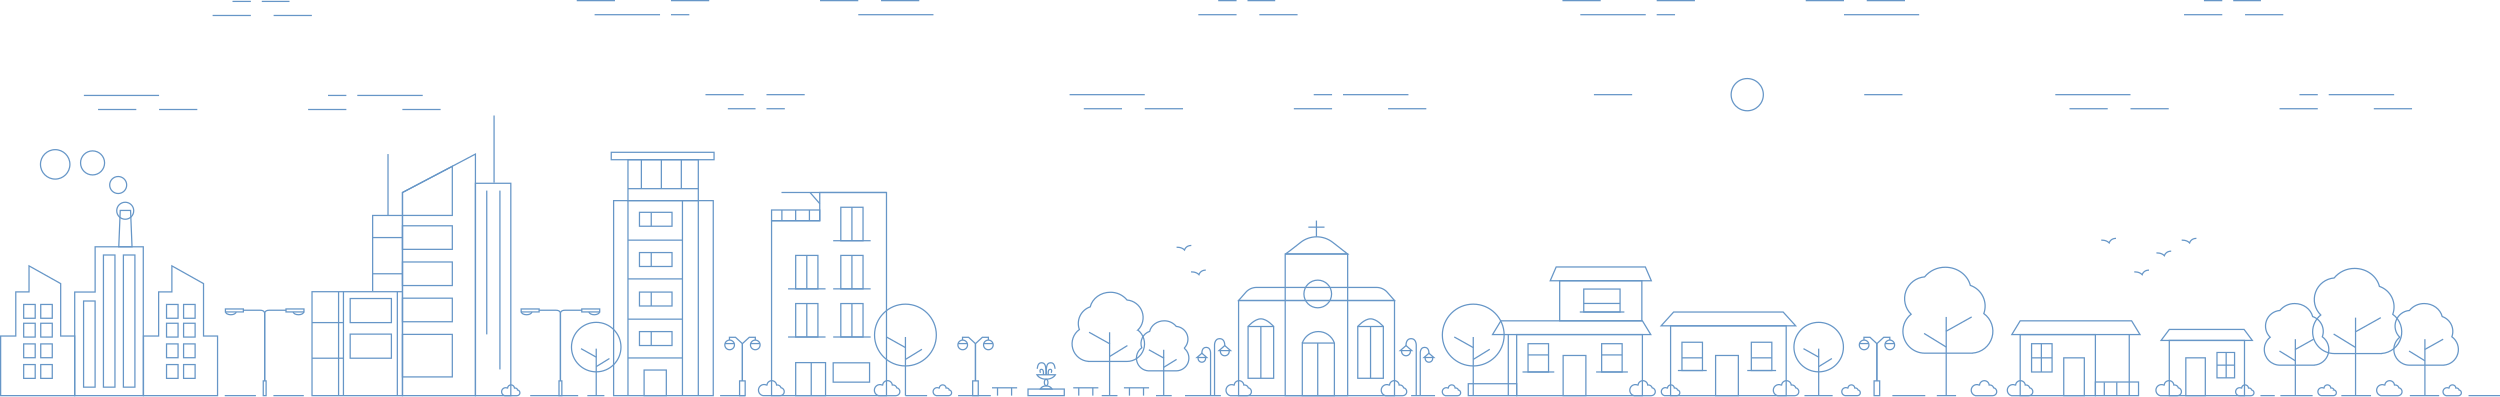
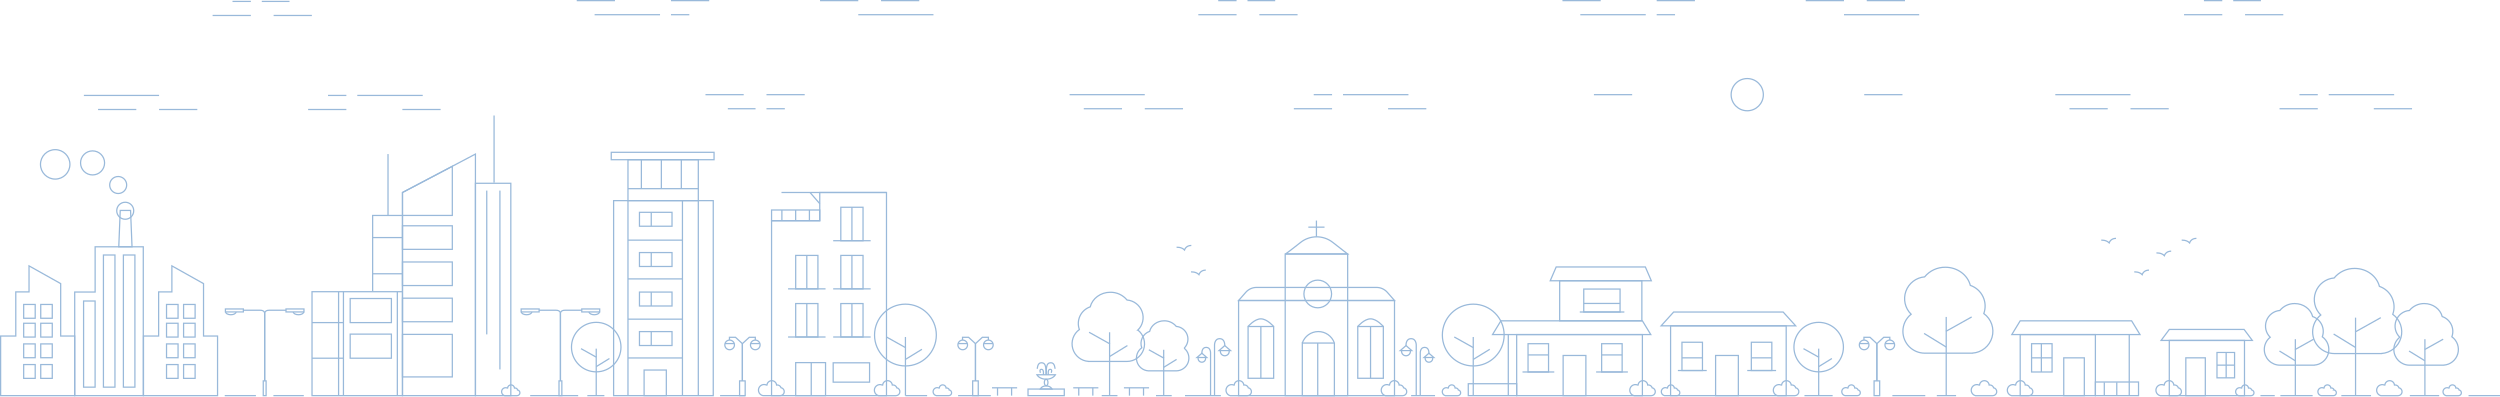
<svg xmlns="http://www.w3.org/2000/svg" viewBox="0 0 3172.07 502.78">
  <defs>
-     <style>.a{fill:none;stroke:#6696c7;stroke-miterlimit:10;stroke-width:1.6px;}</style>
+     <style>.a{fill:none;stroke:#99b9da;stroke-miterlimit:10;stroke-width:1.6px;}</style>
  </defs>
  <line class="a" x1="1184.41" y1="18.65" x2="1089" y2="18.65" />
  <line class="a" x1="1166.4" y1="0.8" x2="1117.88" y2="0.8" />
  <line class="a" x1="1089" y1="0.8" x2="1040.48" y2="0.8" />
  <line class="a" x1="837.48" y1="18.65" x2="754.45" y2="18.65" />
  <line class="a" x1="874.63" y1="18.65" x2="851.35" y2="18.65" />
  <line class="a" x1="899.87" y1="0.8" x2="851.35" y2="0.8" />
  <line class="a" x1="780.29" y1="0.8" x2="731.77" y2="0.8" />
  <line class="a" x1="958.66" y1="137.96" x2="923.5" y2="137.96" />
  <line class="a" x1="995.81" y1="137.96" x2="972.53" y2="137.96" />
  <line class="a" x1="1021.05" y1="120.11" x2="972.53" y2="120.11" />
  <line class="a" x1="943.64" y1="120.11" x2="895.12" y2="120.11" />
  <line class="a" x1="1357.12" y1="120.11" x2="1452.53" y2="120.11" />
  <line class="a" x1="1375.12" y1="137.96" x2="1423.64" y2="137.96" />
  <line class="a" x1="1452.53" y1="137.96" x2="1501.05" y2="137.96" />
  <line class="a" x1="1704.04" y1="120.11" x2="1787.07" y2="120.11" />
  <line class="a" x1="1666.89" y1="120.11" x2="1690.17" y2="120.11" />
  <line class="a" x1="1641.65" y1="137.96" x2="1690.17" y2="137.96" />
  <line class="a" x1="1761.24" y1="137.96" x2="1809.76" y2="137.96" />
  <line class="a" x1="1582.86" y1="0.8" x2="1618.02" y2="0.8" />
  <line class="a" x1="1545.71" y1="0.8" x2="1568.99" y2="0.8" />
  <line class="a" x1="1520.47" y1="18.65" x2="1568.99" y2="18.65" />
  <line class="a" x1="1597.88" y1="18.65" x2="1646.4" y2="18.65" />
  <line class="a" x1="2435.11" y1="18.65" x2="2339.7" y2="18.65" />
  <line class="a" x1="2417.1" y1="0.8" x2="2368.58" y2="0.8" />
  <line class="a" x1="2339.7" y1="0.8" x2="2291.17" y2="0.8" />
  <line class="a" x1="2088.18" y1="18.65" x2="2005.15" y2="18.65" />
  <line class="a" x1="2125.33" y1="18.65" x2="2102.05" y2="18.65" />
  <line class="a" x1="2150.57" y1="0.8" x2="2102.05" y2="0.8" />
  <line class="a" x1="2030.99" y1="0.8" x2="1982.47" y2="0.8" />
  <line class="a" x1="2413.9" y1="120.11" x2="2365.38" y2="120.11" />
  <line class="a" x1="2070.93" y1="120.11" x2="2022.41" y2="120.11" />
  <circle class="a" cx="2216.95" cy="120.11" r="20.43" />
  <line class="a" x1="2607.82" y1="120.11" x2="2703.23" y2="120.11" />
  <line class="a" x1="2625.82" y1="137.96" x2="2674.34" y2="137.96" />
  <line class="a" x1="2703.23" y1="137.96" x2="2751.75" y2="137.96" />
  <line class="a" x1="2954.74" y1="120.11" x2="3037.77" y2="120.11" />
  <line class="a" x1="2917.59" y1="120.11" x2="2940.87" y2="120.11" />
  <line class="a" x1="2892.35" y1="137.96" x2="2940.87" y2="137.96" />
  <line class="a" x1="3011.94" y1="137.96" x2="3060.46" y2="137.96" />
  <line class="a" x1="2833.56" y1="0.8" x2="2868.72" y2="0.8" />
  <line class="a" x1="2796.41" y1="0.8" x2="2819.69" y2="0.8" />
  <line class="a" x1="2771.17" y1="18.65" x2="2819.69" y2="18.65" />
  <line class="a" x1="2848.58" y1="18.65" x2="2897.1" y2="18.65" />
  <line class="a" x1="106.42" y1="121.09" x2="201.83" y2="121.09" />
  <line class="a" x1="124.42" y1="138.94" x2="172.94" y2="138.94" />
  <line class="a" x1="201.83" y1="138.94" x2="250.35" y2="138.94" />
  <line class="a" x1="453.34" y1="121.09" x2="536.37" y2="121.09" />
  <line class="a" x1="416.19" y1="121.09" x2="439.47" y2="121.09" />
  <line class="a" x1="390.95" y1="138.94" x2="439.47" y2="138.94" />
  <line class="a" x1="510.54" y1="138.94" x2="559.06" y2="138.94" />
  <line class="a" x1="332.16" y1="1.79" x2="367.32" y2="1.79" />
  <line class="a" x1="295.01" y1="1.79" x2="318.29" y2="1.79" />
  <line class="a" x1="269.77" y1="19.63" x2="318.29" y2="19.63" />
  <line class="a" x1="347.18" y1="19.63" x2="395.7" y2="19.63" />
  <polygon class="a" points="182.06 426.37 201.28 426.37 201.28 370.4 218.09 370.4 218.09 337.36 258.24 359.86 258.24 426.37 276.04 426.37 276.04 501.98 182.06 501.98 182.06 426.37" />
  <rect class="a" x="211.3" y="386.3" width="14.62" height="17.52" />
  <rect class="a" x="232.94" y="386.3" width="14.62" height="17.52" />
  <rect class="a" x="211.3" y="410.16" width="14.62" height="17.52" />
  <rect class="a" x="232.94" y="410.16" width="14.62" height="17.52" />
  <rect class="a" x="211.3" y="436.36" width="14.62" height="17.52" />
  <rect class="a" x="232.94" y="436.36" width="14.62" height="17.52" />
  <rect class="a" x="211.3" y="462.56" width="14.62" height="17.52" />
  <rect class="a" x="232.94" y="462.56" width="14.62" height="17.52" />
  <polygon class="a" points="0.8 426.37 20.02 426.37 20.02 370.4 36.83 370.4 36.83 337.36 76.99 359.86 76.99 426.37 94.79 426.37 94.79 501.98 0.8 501.98 0.8 426.37" />
  <rect class="a" x="30.04" y="386.3" width="14.62" height="17.52" />
  <rect class="a" x="51.69" y="386.3" width="14.62" height="17.52" />
  <rect class="a" x="30.04" y="410.16" width="14.62" height="17.52" />
  <rect class="a" x="51.69" y="410.16" width="14.62" height="17.52" />
  <rect class="a" x="30.04" y="436.36" width="14.62" height="17.52" />
  <rect class="a" x="51.69" y="436.36" width="14.62" height="17.52" />
  <rect class="a" x="30.04" y="462.56" width="14.62" height="17.52" />
  <rect class="a" x="51.69" y="462.56" width="14.62" height="17.52" />
  <rect class="a" x="131.24" y="323.55" width="14.62" height="167.68" />
  <rect class="a" x="106.05" y="381.93" width="14.62" height="109.3" />
  <rect class="a" x="156.56" y="323.55" width="14.62" height="167.68" />
  <polygon class="a" points="94.79 501.98 94.79 370.54 120.7 370.54 120.7 313.15 181.8 313.15 181.8 501.98 94.79 501.98" />
  <polygon class="a" points="165.66 267.04 152.56 267.04 150.71 313.15 167.51 313.15 165.66 267.04" />
  <line class="a" x1="1148.84" y1="441.04" x2="1148.84" y2="427.57" />
  <polyline class="a" points="1124.76 427.57 1148.85 441.04 1148.85 501.98" />
  <circle class="a" cx="1148.84" cy="425.12" r="39.2" />
  <line class="a" x1="1148.84" y1="456.05" x2="1169.77" y2="443.19" />
  <line class="a" x1="1869.3" y1="441.04" x2="1869.3" y2="427.57" />
  <polyline class="a" points="1845.21 427.57 1869.3 441.04 1869.3 501.98" />
  <circle class="a" cx="1869.3" cy="425.12" r="39.2" />
  <line class="a" x1="1869.3" y1="456.05" x2="1890.23" y2="443.19" />
  <line class="a" x1="2307.59" y1="453.16" x2="2307.59" y2="442.37" />
  <polyline class="a" points="2288.29 442.37 2307.59 453.17 2307.59 501.98" />
  <circle class="a" cx="2307.59" cy="440.41" r="31.4" />
  <line class="a" x1="2307.59" y1="465.19" x2="2324.35" y2="454.88" />
  <line class="a" x1="756.51" y1="453.16" x2="756.51" y2="442.37" />
  <polyline class="a" points="737.21 442.37 756.51 453.17 756.51 501.98" />
  <circle class="a" cx="756.51" cy="440.41" r="31.4" />
  <line class="a" x1="756.51" y1="465.19" x2="773.27" y2="454.88" />
  <line class="a" x1="992.08" y1="266.45" x2="992.08" y2="280.06" />
  <rect class="a" x="1234.15" y="483.28" width="7.09" height="18.71" />
  <polyline class="a" points="1237.69 483.28 1237.69 436.04 1228.92 427.94 1221.29 427.94 1221.29 431.44" />
  <polyline class="a" points="1237.69 483.28 1237.69 436.04 1246.46 427.94 1254.1 427.94 1254.1 431.44" />
  <circle class="a" cx="1254.06" cy="437.64" r="6.11" />
  <line class="a" x1="1248.2" y1="435.93" x2="1259.96" y2="435.93" />
  <circle class="a" cx="1221.52" cy="437.64" r="6.11" />
  <line class="a" x1="1215.66" y1="435.93" x2="1227.42" y2="435.93" />
  <rect class="a" x="2377.89" y="483.28" width="7.09" height="18.71" />
  <polyline class="a" points="2381.43 483.28 2381.43 436.04 2372.67 427.94 2365.03 427.94 2365.03 431.44" />
  <polyline class="a" points="2381.43 483.28 2381.43 436.04 2390.2 427.94 2397.84 427.94 2397.84 431.44" />
  <circle class="a" cx="2397.8" cy="437.64" r="6.11" />
  <line class="a" x1="2391.94" y1="435.93" x2="2403.7" y2="435.93" />
  <circle class="a" cx="2365.26" cy="437.64" r="6.11" />
  <line class="a" x1="2359.4" y1="435.93" x2="2371.16" y2="435.93" />
  <rect class="a" x="938.4" y="483.28" width="7.09" height="18.71" />
  <polyline class="a" points="941.95 483.28 941.95 436.04 933.18 427.94 925.54 427.94 925.54 431.44" />
  <polyline class="a" points="941.95 483.28 941.95 436.04 950.72 427.94 958.36 427.94 958.36 431.44" />
  <circle class="a" cx="958.32" cy="437.64" r="6.11" />
  <line class="a" x1="952.45" y1="435.93" x2="964.22" y2="435.93" />
  <circle class="a" cx="925.78" cy="437.64" r="6.11" />
  <line class="a" x1="919.91" y1="435.93" x2="931.68" y2="435.93" />
  <line class="a" x1="1258.67" y1="492.06" x2="1290.57" y2="492.06" />
  <line class="a" x1="1283.54" y1="492.06" x2="1283.54" y2="501.98" />
  <line class="a" x1="1265.69" y1="492.06" x2="1265.69" y2="501.98" />
  <line class="a" x1="1361.73" y1="492.06" x2="1393.63" y2="492.06" />
  <line class="a" x1="1386.6" y1="492.06" x2="1386.6" y2="501.98" />
  <line class="a" x1="1368.75" y1="492.06" x2="1368.75" y2="501.98" />
  <line class="a" x1="1426.06" y1="492.06" x2="1457.96" y2="492.06" />
  <line class="a" x1="1450.94" y1="492.06" x2="1450.94" y2="501.98" />
  <line class="a" x1="1433.09" y1="492.06" x2="1433.09" y2="501.98" />
  <path class="a" d="M1204.55,494.74a3.68,3.68,0,0,0-3.47-2.48,3.8,3.8,0,0,0-.58.06,4.42,4.42,0,0,0-8.8,0c-.15,0-.29,0-.44,0A5.14,5.14,0,1,0,1188,502h15.75a3.66,3.66,0,0,0,.79-7.24Z" />
  <path class="a" d="M1850.43,494.74a3.68,3.68,0,0,0-3.47-2.48,3.8,3.8,0,0,0-.58.06,4.42,4.42,0,0,0-8.8,0c-.15,0-.29,0-.44,0a5.14,5.14,0,1,0-3.25,9.72h15.75a3.66,3.66,0,0,0,.79-7.24Z" />
  <path class="a" d="M2357.52,494.74a3.68,3.68,0,0,0-3.47-2.48,3.8,3.8,0,0,0-.58.06,4.42,4.42,0,0,0-8.8,0c-.15,0-.29,0-.44,0A5.14,5.14,0,1,0,2341,502h15.75a3.66,3.66,0,0,0,.79-7.24Z" />
  <line class="a" x1="1407.88" y1="436.14" x2="1407.88" y2="421.58" />
  <polyline class="a" points="1381.85 421.58 1407.88 436.14 1407.88 501.98" />
  <line class="a" x1="1407.88" y1="452.35" x2="1430.49" y2="438.45" />
  <path class="a" d="M1443.76,418.82A22.34,22.34,0,0,0,1430,380.65a27,27,0,0,0-21.16-9.82c-12.43,0-22.83,7.9-25.54,18.51a22.34,22.34,0,0,0-13.76,28.79,22.35,22.35,0,0,0,11.65,40.43l0,.05h48.66a22.35,22.35,0,0,0,14-39.79Z" />
  <line class="a" x1="1476.52" y1="454.32" x2="1476.52" y2="443.79" />
  <polyline class="a" points="1457.68 443.79 1476.52 454.32 1476.52 501.98" />
  <line class="a" x1="1476.52" y1="466.06" x2="1492.88" y2="456" />
  <path class="a" d="M1502.49,441.79a16.18,16.18,0,0,0-10-27.63,19.58,19.58,0,0,0-15.33-7.11c-9,0-16.52,5.72-18.48,13.4a16.16,16.16,0,0,0-10,20.84,16.17,16.17,0,0,0,8.43,29.26v0h35.22a16.18,16.18,0,0,0,10.12-28.8Z" />
  <path class="a" d="M2128.54,494.74a3.67,3.67,0,0,0-3.46-2.48,3.56,3.56,0,0,0-.58.06,4.43,4.43,0,0,0-8.81,0c-.14,0-.29,0-.44,0A5.14,5.14,0,1,0,2112,502h15.75a3.66,3.66,0,0,0,.79-7.24Z" />
  <polygon class="a" points="2123.53 395.94 2262.53 395.94 2278.38 413.41 2107.68 413.41 2123.53 395.94" />
  <rect class="a" x="2119.69" y="413.41" width="146.68" height="88.58" />
  <rect class="a" x="2134.12" y="434.25" width="26.01" height="35.89" />
  <line class="a" x1="2128.95" y1="470.13" x2="2165.55" y2="470.13" />
  <line class="a" x1="2134.12" y1="454.04" x2="2160.13" y2="454.04" />
  <rect class="a" x="2222.13" y="434.25" width="26.01" height="35.89" />
  <line class="a" x1="2216.95" y1="470.13" x2="2253.55" y2="470.13" />
  <line class="a" x1="2222.13" y1="454.04" x2="2248.14" y2="454.04" />
  <rect class="a" x="2176.8" y="451.04" width="28.86" height="50.94" />
  <path class="a" d="M2278.42,491.9a5.1,5.1,0,0,0-4.82-3.44,5.54,5.54,0,0,0-.81.07,6.16,6.16,0,0,0-12.25,0c-.2,0-.4,0-.6,0a7.15,7.15,0,1,0-4.53,13.52h21.92a5.1,5.1,0,0,0,1.09-10.08Z" />
  <path class="a" d="M2529.54,491.9a5.1,5.1,0,0,0-4.82-3.44,5.29,5.29,0,0,0-.8.07,6.16,6.16,0,0,0-12.25,0,6,6,0,0,0-.61,0,7.15,7.15,0,1,0-4.53,13.52h21.92a5.1,5.1,0,0,0,1.09-10.08Z" />
  <path class="a" d="M1334.91,493.64h-15.05s1.91-4,7.52-4S1334.91,493.64,1334.91,493.64Z" />
  <path class="a" d="M1315.65,475.51h23.47s-3,5.64-11.74,5.64S1315.65,475.51,1315.65,475.51Z" />
  <ellipse class="a" cx="1327.38" cy="485.3" rx="2.3" ry="4.17" />
  <path class="a" d="M1338.64,467.94s-.15-7.65-5.05-7.65-6.21,2.89-6.21,15.22" />
  <path class="a" d="M1316.13,467.94s.15-7.65,5-7.65,6.2,2.89,6.2,15.22" />
  <path class="a" d="M1323.82,475.51s1.12-6.91-2.3-6.91-1.34,4.39-1.34,4.39" />
  <path class="a" d="M1330.14,475.51s-1.11-6.91,2.3-6.91,1.34,4.39,1.34,4.39" />
  <rect class="a" x="1304.38" y="493.64" width="46.01" height="8.35" />
  <rect class="a" x="334.03" y="483.28" width="3.61" height="18.71" />
  <path class="a" d="M335.79,483.28V398.41s.9-4.78-5.75-4.78H308.78" />
  <path class="a" d="M286.38,395.79c0,2,2.94,3.57,6.55,3.57s6.55-1.6,6.55-3.57" />
  <rect class="a" x="285.99" y="392.02" width="22.78" height="3.77" transform="translate(594.77 787.81) rotate(180)" />
  <path class="a" d="M335.88,483.28V398.41s-.9-4.78,5.74-4.78h21.27" />
  <path class="a" d="M385.28,395.79c0,2-2.93,3.57-6.55,3.57s-6.55-1.6-6.55-3.57" />
  <rect class="a" x="362.89" y="392.02" width="22.78" height="3.77" />
  <rect class="a" x="709.28" y="483.28" width="3.61" height="18.71" />
  <path class="a" d="M711.05,483.28V398.41s.9-4.78-5.75-4.78H684" />
  <path class="a" d="M661.64,395.79c0,2,2.93,3.57,6.55,3.57s6.55-1.6,6.55-3.57" />
  <rect class="a" x="661.25" y="392.02" width="22.78" height="3.77" transform="translate(1345.29 787.81) rotate(180)" />
  <path class="a" d="M711.13,483.28V398.41s-.9-4.78,5.75-4.78h21.27" />
  <path class="a" d="M760.54,395.79c0,2-2.93,3.57-6.55,3.57s-6.55-1.6-6.55-3.57" />
  <rect class="a" x="738.15" y="392.02" width="22.78" height="3.77" />
  <path class="a" d="M1583.86,491.9a5.11,5.11,0,0,0-4.82-3.44,5.31,5.31,0,0,0-.81.07,6.16,6.16,0,0,0-12.25,0,6,6,0,0,0-.61,0,7.14,7.14,0,1,0-4.52,13.52h21.91a5.1,5.1,0,0,0,1.1-10.08Z" />
  <path class="a" d="M1780.93,491.9a5.1,5.1,0,0,0-4.82-3.44,5.29,5.29,0,0,0-.8.07,6.16,6.16,0,0,0-12.26,0,5.85,5.85,0,0,0-.6,0,7.15,7.15,0,1,0-4.53,13.52h21.92a5.1,5.1,0,0,0,1.09-10.08Z" />
  <rect class="a" x="1571.55" y="381.3" width="197.83" height="120.69" />
  <rect class="a" x="1630.7" y="322.27" width="79.25" height="179.71" />
  <path class="a" d="M1571.55,381.3l9.09-10.36a18.31,18.31,0,0,1,13.79-6.25h152.08a18.31,18.31,0,0,1,13.79,6.25l9.09,10.36Z" />
  <path class="a" d="M1630.7,322.27c.84,0,10.08-7.18,19.43-14.61a33,33,0,0,1,40.8-.21l19,14.82Z" />
  <line class="a" x1="1660.05" y1="288.22" x2="1680.59" y2="288.22" />
  <line class="a" x1="1670.32" y1="300.39" x2="1670.32" y2="279.84" />
  <rect class="a" x="1583.6" y="414.28" width="32.44" height="65.69" />
  <line class="a" x1="1599.81" y1="479.97" x2="1599.81" y2="414.28" />
  <path class="a" d="M1583.6,414.28s8.15-9.71,16.21-9.71,16.22,9.71,16.22,9.71" />
  <rect class="a" x="1722.77" y="414.28" width="32.44" height="65.69" />
  <line class="a" x1="1738.99" y1="479.97" x2="1738.99" y2="414.28" />
  <path class="a" d="M1722.77,414.28s8.16-9.71,16.22-9.71,16.22,9.71,16.22,9.71" />
  <circle class="a" cx="1672" cy="372.99" r="17.55" />
  <path class="a" d="M1652.38,435.27A21.51,21.51,0,0,1,1693,435" />
  <rect class="a" x="1652.4" y="435.27" width="40.71" height="66.71" />
  <line class="a" x1="1671.97" y1="435.27" x2="1671.97" y2="501.98" />
  <rect class="a" x="811.37" y="269.39" width="41.3" height="17.66" />
  <rect class="a" x="811.37" y="320.46" width="41.3" height="17.66" />
  <rect class="a" x="811.37" y="370.59" width="41.3" height="17.66" />
  <rect class="a" x="811.37" y="420.74" width="41.3" height="17.66" />
  <line class="a" x1="796.79" y1="304.7" x2="865.91" y2="304.7" />
  <line class="a" x1="796.79" y1="353.88" x2="865.91" y2="353.88" />
  <line class="a" x1="796.79" y1="404.96" x2="865.91" y2="404.96" />
  <line class="a" x1="796.79" y1="454.18" x2="865.91" y2="454.18" />
  <rect class="a" x="817.25" y="469.51" width="28.2" height="32.47" />
  <rect class="a" x="778.57" y="254.58" width="126.42" height="247.4" />
  <line class="a" x1="796.79" y1="254.58" x2="796.79" y2="501.98" />
  <line class="a" x1="865.91" y1="254.58" x2="865.91" y2="501.98" />
  <line class="a" x1="886.03" y1="254.58" x2="886.03" y2="501.98" />
  <rect class="a" x="796.79" y="202.65" width="89.24" height="51.93" />
  <line class="a" x1="796.79" y1="239.39" x2="886.03" y2="239.39" />
  <line class="a" x1="813.79" y1="202.65" x2="813.79" y2="239.39" />
  <line class="a" x1="864.48" y1="202.65" x2="864.48" y2="239.39" />
  <line class="a" x1="839.14" y1="202.65" x2="839.14" y2="239.39" />
  <line class="a" x1="826.32" y1="269.39" x2="826.32" y2="287.05" />
  <line class="a" x1="826.32" y1="320.46" x2="826.32" y2="338.12" />
  <line class="a" x1="826.32" y1="370.59" x2="826.32" y2="388.25" />
  <line class="a" x1="826.32" y1="420.8" x2="826.32" y2="438.46" />
  <rect class="a" x="775.57" y="193.25" width="130.44" height="9.4" />
  <polygon class="a" points="978.98 501.98 978.98 280.1 1040.12 280.1 1040.12 244.23 1124.8 244.23 1124.8 501.98 978.98 501.98" />
  <rect class="a" x="1009.59" y="324.07" width="28.2" height="42.44" />
  <line class="a" x1="999.91" y1="366.51" x2="1047.47" y2="366.51" />
  <rect class="a" x="1066.84" y="324.07" width="28.2" height="42.44" />
  <line class="a" x1="1057.16" y1="366.51" x2="1104.72" y2="366.51" />
  <rect class="a" x="1066.84" y="262.98" width="28.2" height="42.44" />
  <line class="a" x1="1057.16" y1="305.42" x2="1104.72" y2="305.42" />
  <rect class="a" x="1009.59" y="385.16" width="28.2" height="42.44" />
  <line class="a" x1="999.91" y1="427.6" x2="1047.47" y2="427.6" />
  <rect class="a" x="1066.84" y="385.16" width="28.2" height="42.44" />
  <line class="a" x1="1057.16" y1="427.6" x2="1104.72" y2="427.6" />
  <rect class="a" x="1009.59" y="460.1" width="37.88" height="41.88" />
  <line class="a" x1="1029.32" y1="501.98" x2="1029.32" y2="460.1" />
  <rect class="a" x="978.98" y="266.45" width="61.14" height="13.61" />
  <line class="a" x1="1009.55" y1="266.45" x2="1009.55" y2="280.06" />
  <line class="a" x1="1027.01" y1="266.45" x2="1027.01" y2="280.06" />
  <path class="a" d="M1137.82,491.9a5.1,5.1,0,0,0-4.82-3.44,5.29,5.29,0,0,0-.8.07,6.16,6.16,0,0,0-12.26,0,5.85,5.85,0,0,0-.6,0,7.15,7.15,0,1,0-4.53,13.52h21.92a5.1,5.1,0,0,0,1.09-10.08Z" />
  <path class="a" d="M991,491.9a5.1,5.1,0,0,0-4.82-3.44,5.42,5.42,0,0,0-.81.07,6.16,6.16,0,0,0-12.25,0c-.2,0-.4,0-.6,0A7.15,7.15,0,1,0,968,502h21.92A5.1,5.1,0,0,0,991,491.9Z" />
  <line class="a" x1="1023.69" y1="385.16" x2="1023.69" y2="427.6" />
  <line class="a" x1="1023.69" y1="324.07" x2="1023.69" y2="366.51" />
  <line class="a" x1="1080.94" y1="262.98" x2="1080.94" y2="305.42" />
  <line class="a" x1="1080.94" y1="324.5" x2="1080.94" y2="366.94" />
  <line class="a" x1="1080.94" y1="385.16" x2="1080.94" y2="427.6" />
  <line class="a" x1="1124.8" y1="244.23" x2="991.58" y2="244.23" />
  <line class="a" x1="1027.88" y1="244.33" x2="1040.12" y2="258.43" />
  <rect class="a" x="1057.16" y="460.34" width="46.17" height="24.54" />
  <path class="a" d="M2575.33,491.9a5.09,5.09,0,0,0-4.81-3.44,5.31,5.31,0,0,0-.81.07,6.16,6.16,0,0,0-12.25,0,6,6,0,0,0-.61,0,7.15,7.15,0,1,0-4.53,13.52h21.92a5.1,5.1,0,0,0,1.09-10.08Z" />
  <rect class="a" x="2658.69" y="484.7" width="54.74" height="17.28" />
  <rect class="a" x="2563.28" y="424.51" width="95.41" height="77.47" />
  <polygon class="a" points="2563.28 407.05 2704.64 407.05 2715.28 424.51 2552.65 424.51 2563.28 407.05" />
  <rect class="a" x="2577.71" y="436.1" width="26.01" height="35.89" />
  <line class="a" x1="2577.71" y1="454.04" x2="2603.73" y2="454.04" />
  <rect class="a" x="2618.54" y="454.04" width="26.11" height="47.94" />
  <line class="a" x1="2590.15" y1="436.1" x2="2590.15" y2="471.98" />
  <line class="a" x1="2669.99" y1="485.07" x2="2669.99" y2="501.98" />
  <line class="a" x1="2685.82" y1="485.07" x2="2685.82" y2="501.98" />
  <line class="a" x1="2701.65" y1="424.88" x2="2701.65" y2="501.98" />
  <path class="a" d="M2857,494.74a3.55,3.55,0,0,0-4-2.42,4.43,4.43,0,0,0-8.81,0l-.43,0a5.14,5.14,0,1,0-3.26,9.72h15.76a3.66,3.66,0,0,0,.78-7.24Z" />
  <path class="a" d="M2763.89,491.9a5.1,5.1,0,0,0-4.82-3.44,5.29,5.29,0,0,0-.8.07,6.16,6.16,0,0,0-12.26,0,5.85,5.85,0,0,0-.6,0,7.15,7.15,0,1,0-4.53,13.52h21.92a5.1,5.1,0,0,0,1.09-10.08Z" />
  <rect class="a" x="2752.45" y="431.92" width="95.41" height="70.06" transform="translate(5600.32 933.9) rotate(-180)" />
  <polygon class="a" points="2847.38 418.03 2752.46 418.03 2742.06 431.92 2857.79 431.92 2847.38 418.03" />
  <rect class="a" x="2812.98" y="447.22" width="22.31" height="32.17" transform="translate(5648.26 926.61) rotate(-180)" />
  <line class="a" x1="2835.29" y1="463.3" x2="2812.98" y2="463.3" />
  <rect class="a" x="2773.44" y="454.04" width="24.73" height="47.94" transform="translate(5571.6 956.02) rotate(-180)" />
  <line class="a" x1="2824.62" y1="447.22" x2="2824.62" y2="479.39" />
  <path class="a" d="M2736.16,321s6-.7,10.06,3.39c0,0,1.61-5.73,8.63-5.73" />
  <path class="a" d="M2666.11,304.78s6-.71,10.07,3.39c0,0,1.6-5.73,8.63-5.73" />
  <path class="a" d="M2768.17,304.78s6-.71,10.06,3.39c0,0,1.61-5.73,8.63-5.73" />
  <path class="a" d="M2708,345.06s6-.71,10.06,3.39c0,0,1.61-5.73,8.63-5.73" />
  <path class="a" d="M1492.88,313.78s6-.71,10.07,3.39c0,0,1.61-5.73,8.63-5.73" />
  <path class="a" d="M1511.21,345.06s6-.71,10.06,3.39c0,0,1.61-5.73,8.63-5.73" />
  <line class="a" x1="285.16" y1="501.98" x2="324.72" y2="501.98" />
  <line class="a" x1="346.9" y1="501.98" x2="385.46" y2="501.98" />
  <line class="a" x1="672.72" y1="501.98" x2="733.6" y2="501.98" />
  <line class="a" x1="913.66" y1="501.98" x2="945.5" y2="501.98" />
  <line class="a" x1="1148.84" y1="501.98" x2="1176.36" y2="501.98" />
  <line class="a" x1="1215.66" y1="501.98" x2="1257.16" y2="501.98" />
  <line class="a" x1="1466.74" y1="501.98" x2="1486.7" y2="501.98" />
  <line class="a" x1="1397.9" y1="501.98" x2="1417.86" y2="501.98" />
  <path class="a" d="M1554,438.61s.63-8.88-6.44-8.88-6.53,8.88-6.53,8.88V502" />
  <polygon class="a" points="1561.34 444.85 1553.98 438.49 1546.75 444.85 1561.34 444.85" />
  <path class="a" d="M1548.53,444.87a6.12,6.12,0,0,0-.11,1.14,5.63,5.63,0,0,0,11.25,0,5.38,5.38,0,0,0-.12-1.14" />
  <path class="a" d="M1525,448.29s-.54-7.53,5.45-7.53,5.53,7.53,5.53,7.53V502" />
  <polygon class="a" points="1518.76 453.58 1525 448.19 1531.13 453.58 1518.76 453.58" />
  <path class="a" d="M1529.61,453.6a4.34,4.34,0,0,1,.1,1,4.77,4.77,0,1,1-9.53,0,5,5,0,0,1,.09-1" />
  <line class="a" x1="1503.58" y1="501.98" x2="1549.06" y2="501.98" />
  <path class="a" d="M1784,438.61s-.63-8.88,6.44-8.88,6.53,8.88,6.53,8.88V502" />
  <polygon class="a" points="1776.67 444.85 1784.03 438.49 1791.26 444.85 1776.67 444.85" />
  <path class="a" d="M1789.48,444.87a6.12,6.12,0,0,1,.11,1.14,5.63,5.63,0,0,1-11.25,0,5.38,5.38,0,0,1,.12-1.14" />
  <path class="a" d="M1813.05,448.29s.54-7.53-5.45-7.53-5.53,7.53-5.53,7.53V502" />
  <polygon class="a" points="1819.25 453.58 1813.02 448.19 1806.88 453.58 1819.25 453.58" />
  <path class="a" d="M1808.4,453.6a4.34,4.34,0,0,0-.1,1,4.77,4.77,0,1,0,9.53,0,5,5,0,0,0-.09-1" />
  <line class="a" x1="1790.46" y1="501.98" x2="1820.83" y2="501.98" />
  <line class="a" x1="2289.55" y1="501.98" x2="2325.3" y2="501.98" />
  <line class="a" x1="2401.11" y1="501.98" x2="2442.85" y2="501.98" />
  <line class="a" x1="2469.41" y1="420.22" x2="2469.41" y2="402.14" />
  <polyline class="a" points="2501.73 402.14 2469.41 420.22 2469.41 501.98" />
  <line class="a" x1="2469.41" y1="440.35" x2="2441.33" y2="423.09" />
  <path class="a" d="M2414.46,420.37a27.75,27.75,0,0,0,27.75,27.75h60.43l0-.06a27.75,27.75,0,0,0,14.47-50.2A27.77,27.77,0,0,0,2500,362.1c-3.36-13.17-16.27-23-31.7-23a33.6,33.6,0,0,0-26.29,12.2,27.75,27.75,0,0,0-17.14,47.4A27.67,27.67,0,0,0,2414.46,420.37Z" />
  <line class="a" x1="2457.48" y1="501.98" x2="2481.92" y2="501.98" />
  <path class="a" d="M2961.58,494.74a3.68,3.68,0,0,0-3.47-2.48,3.8,3.8,0,0,0-.58.06,4.42,4.42,0,0,0-8.8,0c-.15,0-.29,0-.44,0A5.14,5.14,0,1,0,2945,502h15.75a3.66,3.66,0,0,0,.79-7.24Z" />
  <path class="a" d="M3120.18,494.74a3.67,3.67,0,0,0-3.46-2.48,3.8,3.8,0,0,0-.59.06,4.42,4.42,0,0,0-8.8,0c-.14,0-.29,0-.44,0a5.14,5.14,0,1,0-3.25,9.72h15.75a3.66,3.66,0,0,0,.79-7.24Z" />
  <line class="a" x1="2988.79" y1="420.96" x2="2988.79" y2="403.04" />
  <polyline class="a" points="3020.82 403.04 2988.79 420.96 2988.79 501.98" />
  <line class="a" x1="2988.79" y1="440.91" x2="2960.97" y2="423.81" />
  <path class="a" d="M2934.34,421.1a27.51,27.51,0,0,0,27.5,27.51h59.88l0-.07A27.5,27.5,0,0,0,3036,398.8a27.53,27.53,0,0,0-16.94-35.43c-3.33-13.05-16.13-22.78-31.42-22.78a33.29,33.29,0,0,0-26,12.09,27.5,27.5,0,0,0-17,47A27.44,27.44,0,0,0,2934.34,421.1Z" />
  <line class="a" x1="2912.4" y1="443.34" x2="2912.4" y2="430.37" />
  <polyline class="a" points="2935.58 430.37 2912.4 443.34 2912.4 501.98" />
  <line class="a" x1="2912.4" y1="457.78" x2="2892.26" y2="445.4" />
  <path class="a" d="M2873,443.44a19.9,19.9,0,0,0,19.91,19.91h43.34v-.05a19.89,19.89,0,0,0,10.37-36,19.92,19.92,0,0,0-12.26-25.65c-2.41-9.45-11.67-16.48-22.74-16.48a24.06,24.06,0,0,0-18.85,8.75,19.9,19.9,0,0,0-12.3,34A19.86,19.86,0,0,0,2873,443.44Z" />
  <line class="a" x1="3076.79" y1="443.34" x2="3076.79" y2="430.37" />
  <polyline class="a" points="3099.97 430.37 3076.79 443.34 3076.79 501.98" />
  <line class="a" x1="3076.79" y1="457.78" x2="3056.65" y2="445.4" />
  <path class="a" d="M3037.38,443.44a19.9,19.9,0,0,0,19.9,19.91h43.35l0-.05a19.9,19.9,0,0,0,10.38-36,19.92,19.92,0,0,0-12.26-25.65c-2.41-9.45-11.68-16.48-22.74-16.48a24.06,24.06,0,0,0-18.86,8.75,19.9,19.9,0,0,0-12.3,34A19.88,19.88,0,0,0,3037.38,443.44Z" />
  <path class="a" d="M3043.82,491.9a5.11,5.11,0,0,0-4.82-3.44,5.31,5.31,0,0,0-.81.07,6.16,6.16,0,0,0-12.25,0,6,6,0,0,0-.61,0,7.14,7.14,0,1,0-4.52,13.52h21.91a5.1,5.1,0,0,0,1.1-10.08Z" />
  <line class="a" x1="2868.11" y1="501.98" x2="2886.26" y2="501.98" />
  <line class="a" x1="2893.4" y1="501.98" x2="2934.34" y2="501.98" />
  <line class="a" x1="2970.76" y1="501.98" x2="3008.44" y2="501.98" />
  <line class="a" x1="3057.67" y1="501.98" x2="3094.9" y2="501.98" />
  <line class="a" x1="3132.15" y1="501.98" x2="3172.07" y2="501.98" />
  <path class="a" d="M2096.3,491.9a5.1,5.1,0,0,0-4.82-3.44,5.54,5.54,0,0,0-.81.07,6.16,6.16,0,0,0-12.25,0c-.2,0-.4,0-.6,0a7.15,7.15,0,1,0-4.53,13.52h21.92a5.1,5.1,0,0,0,1.09-10.08Z" />
  <rect class="a" x="1924.39" y="424.51" width="159.52" height="77.47" />
  <polygon class="a" points="1904.39 407.05 2083.91 407.05 2094.55 424.51 1893.76 424.51 1904.39 407.05" />
  <rect class="a" x="1938.82" y="436.1" width="26.01" height="35.89" />
  <line class="a" x1="1931.8" y1="471.98" x2="1972.1" y2="471.98" />
  <line class="a" x1="1938.82" y1="450.34" x2="1964.83" y2="450.34" />
  <rect class="a" x="2032.21" y="436.1" width="26.01" height="35.89" />
  <line class="a" x1="2025.19" y1="471.98" x2="2065.49" y2="471.98" />
  <line class="a" x1="2032.21" y1="450.34" x2="2058.23" y2="450.34" />
  <rect class="a" x="2009.51" y="366.76" width="46.07" height="29.11" />
  <line class="a" x1="2004.47" y1="395.88" x2="2061.04" y2="395.88" />
  <line class="a" x1="2009.51" y1="385.02" x2="2055.58" y2="385.02" />
  <rect class="a" x="1983.35" y="451.04" width="28.86" height="50.94" />
  <polygon class="a" points="1974.51 338.76 2087.68 338.76 2095.23 356.23 1966.97 356.23 1974.51 338.76" />
  <rect class="a" x="1978.96" y="356.22" width="104.27" height="50.82" />
  <rect class="a" x="1862.98" y="486.88" width="61.41" height="15.1" />
  <line class="a" x1="1913.76" y1="424.51" x2="1913.76" y2="501.98" />
  <line class="a" x1="745.24" y1="501.98" x2="766.85" y2="501.98" />
  <rect class="a" x="395.9" y="370.12" width="114.78" height="131.87" />
  <line class="a" x1="435.77" y1="501.98" x2="435.77" y2="370.12" />
  <rect class="a" x="444.32" y="378.76" width="52.29" height="30.57" />
  <rect class="a" x="444.32" y="423.94" width="52.29" height="30.57" />
  <line class="a" x1="395.9" y1="409.32" x2="435.77" y2="409.32" />
  <line class="a" x1="395.9" y1="454.51" x2="435.77" y2="454.51" />
  <line class="a" x1="626.89" y1="231.79" x2="626.89" y2="146.54" />
  <polyline class="a" points="510.68 369.36 510.68 273.38 472.82 273.38 472.82 369.36" />
  <polygon class="a" points="510.68 274.13 510.68 244.23 603.24 195.48 603.24 501.98 510.68 501.98 510.68 274.13" />
  <polygon class="a" points="573.91 273.38 510.68 273.38 510.68 244.23 573.91 211.03 573.91 273.38" />
  <rect class="a" x="510.68" y="286.48" width="63.23" height="29.9" />
  <rect class="a" x="510.68" y="332.41" width="63.23" height="29.9" />
  <rect class="a" x="510.68" y="378.34" width="63.23" height="29.9" />
  <rect class="a" x="510.68" y="424.28" width="63.23" height="53.97" />
  <rect class="a" x="603.24" y="232.55" width="44.9" height="269.43" />
  <line class="a" x1="429.6" y1="370.4" x2="429.6" y2="501.98" />
  <line class="a" x1="492.32" y1="273.61" x2="492.32" y2="195.48" />
  <line class="a" x1="634.31" y1="241.82" x2="634.31" y2="468.75" />
  <line class="a" x1="617.6" y1="241.82" x2="617.6" y2="424.28" />
  <path class="a" d="M656.81,494.74a3.55,3.55,0,0,0-4-2.42,4.43,4.43,0,0,0-8.81,0l-.43,0a5.14,5.14,0,1,0-3.26,9.72H656a3.66,3.66,0,0,0,.79-7.24Z" />
  <line class="a" x1="504.15" y1="370.4" x2="504.15" y2="501.98" />
  <line class="a" x1="510.68" y1="301.43" x2="472.82" y2="301.43" />
  <line class="a" x1="510.68" y1="347.36" x2="472.82" y2="347.36" />
  <circle class="a" cx="70.04" cy="208.56" r="18.67" />
  <circle class="a" cx="117.45" cy="206.71" r="15.25" />
  <circle class="a" cx="149.95" cy="234.75" r="10.78" />
  <circle class="a" cx="158.89" cy="267.4" r="10.78" />
</svg>
